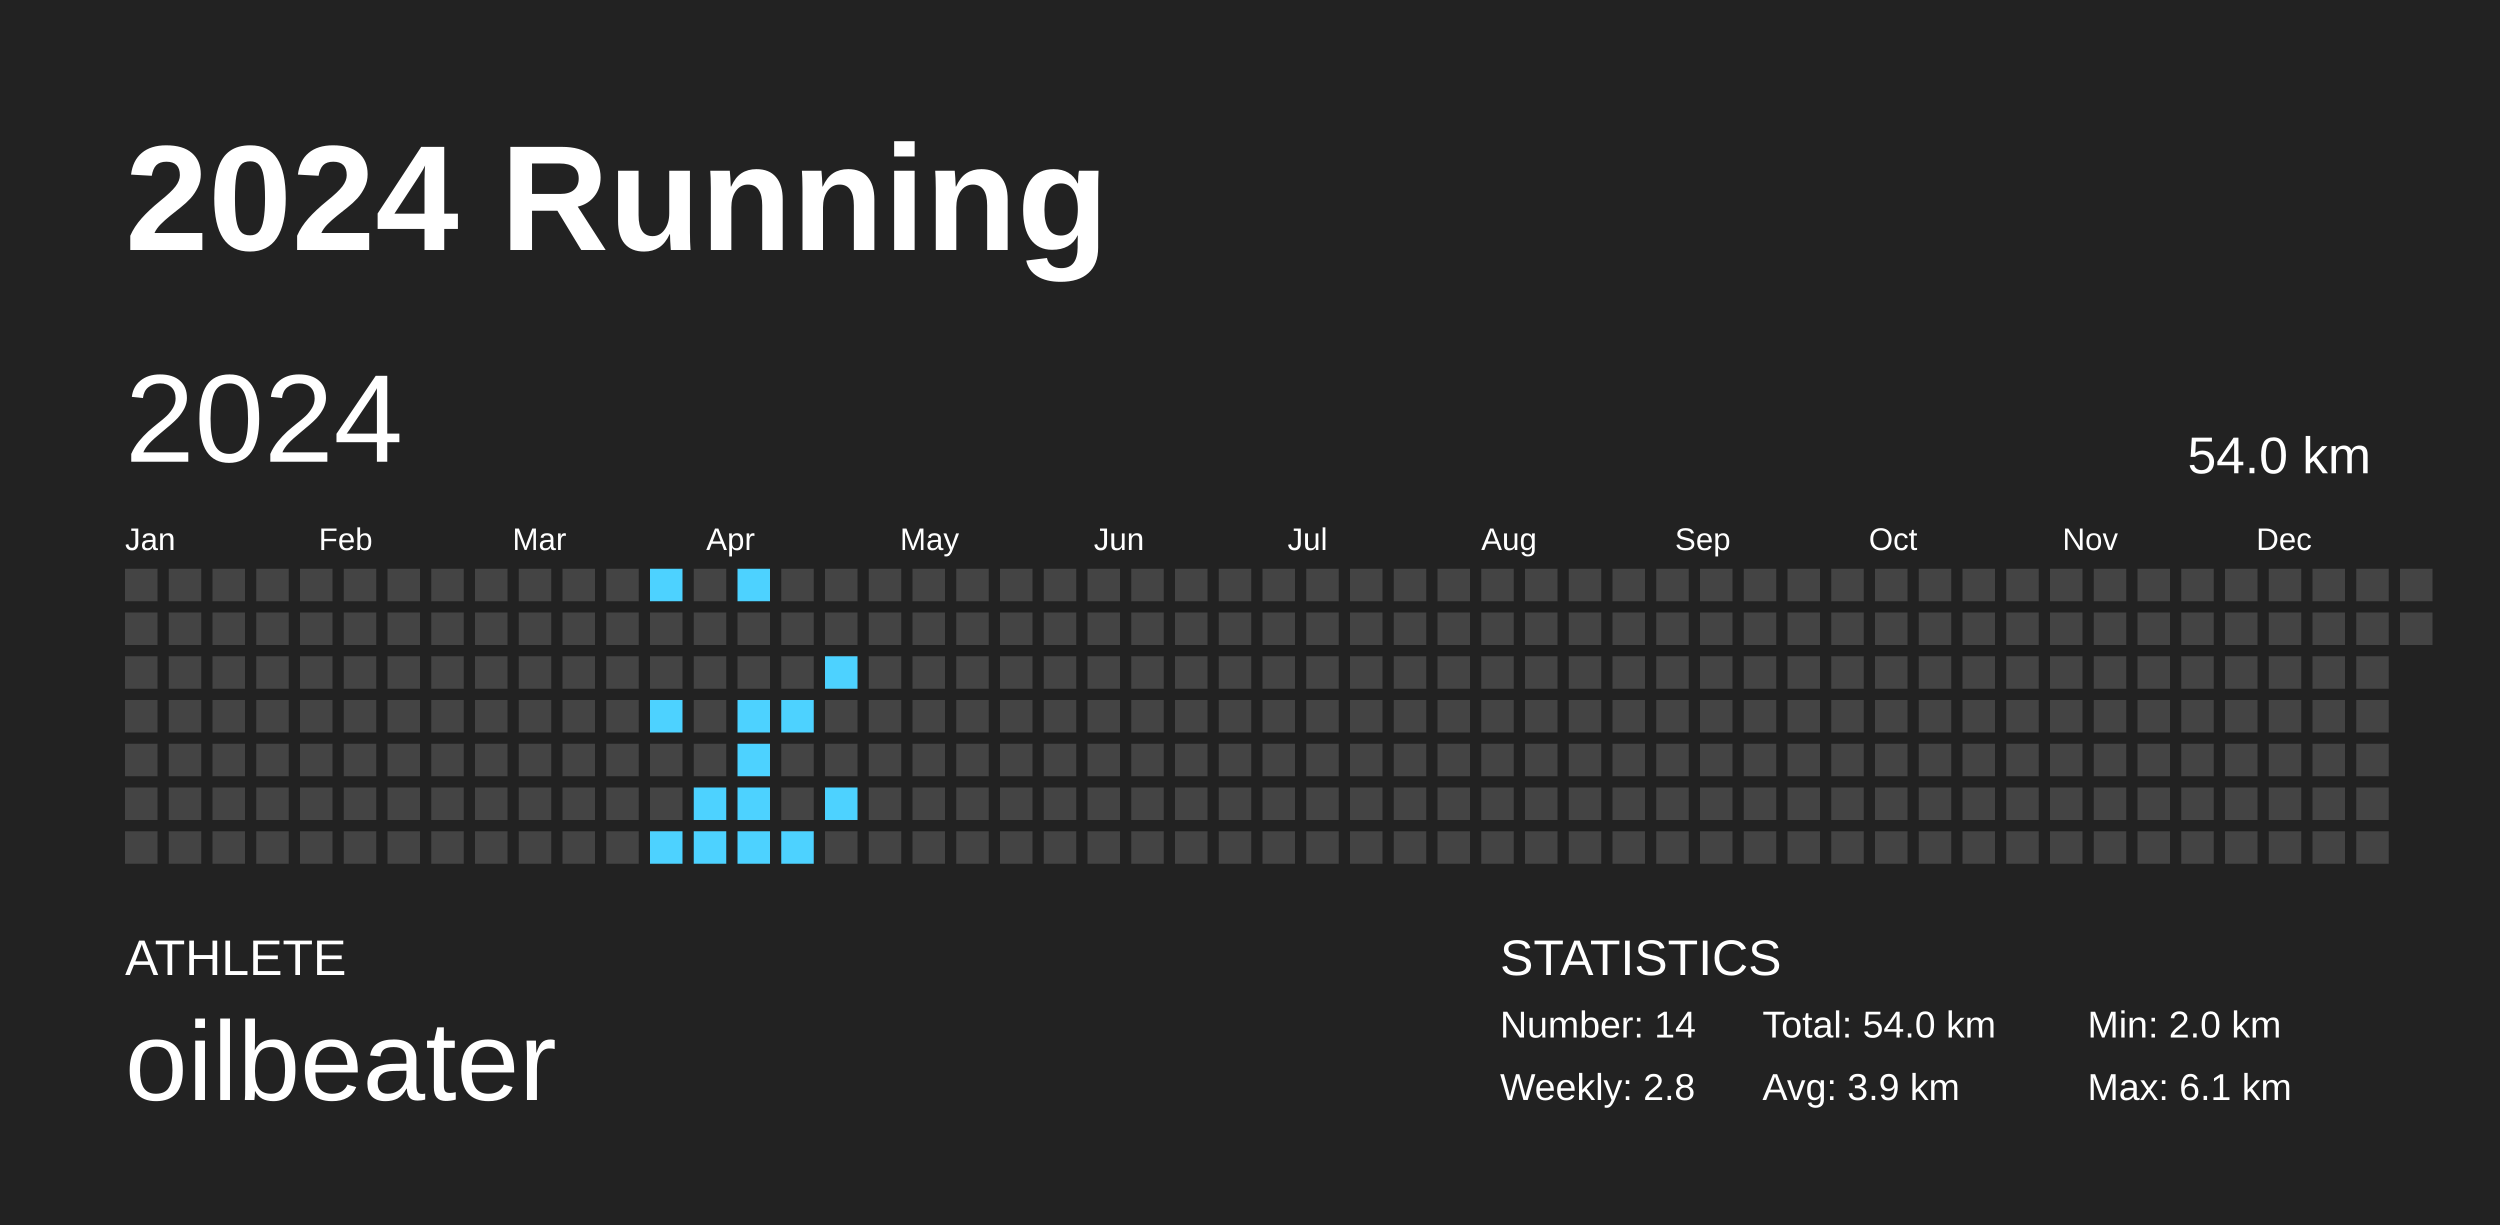
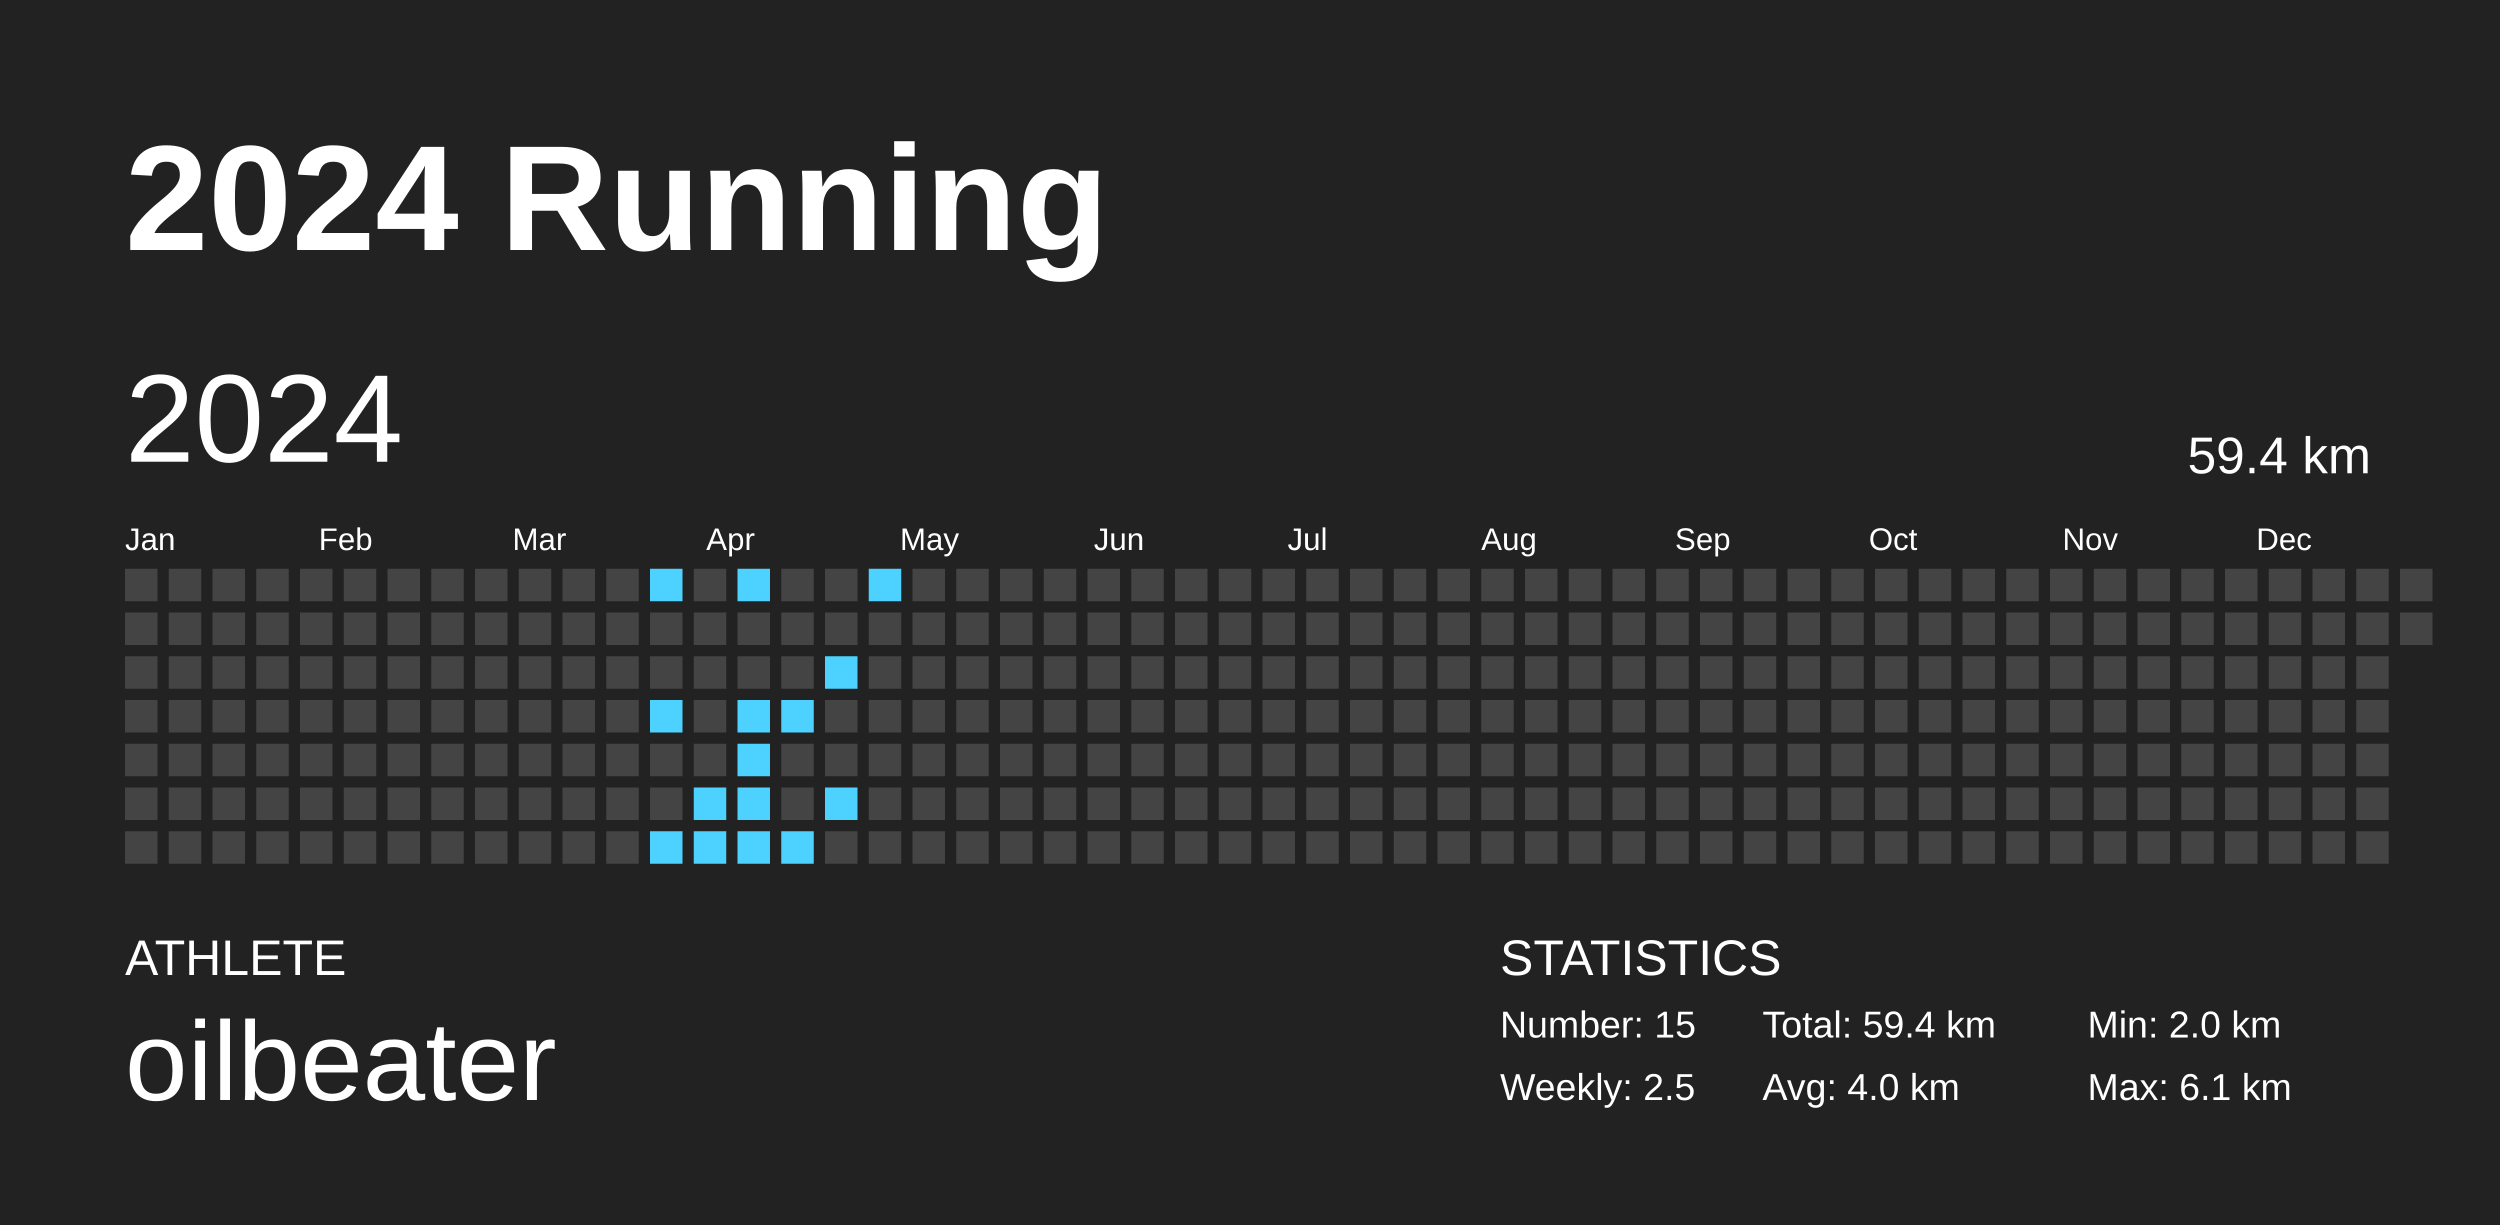
<svg xmlns="http://www.w3.org/2000/svg" baseProfile="full" height="98mm" version="1.1" viewBox="0,0,200,98" width="200mm">
  <defs />
  <rect fill="#222222" height="98" width="200" x="0" y="0" />
  <text fill="#FFFFFF" style="font-size:12px; font-family:Arial; font-weight:bold;" x="10" y="20">2024 Running</text>
  <text fill="#FFFFFF" style="font-size:4px; font-family:Arial" x="10" y="78">ATHLETE</text>
  <text fill="#FFFFFF" style="font-size:9px; font-family:Arial" x="10" y="88">oilbeater</text>
  <text fill="#FFFFFF" style="font-size:4px; font-family:Arial" x="120" y="78">STATISTICS</text>
-   <text fill="#FFFFFF" style="font-size:3px; font-family:Arial" x="120" y="83">Number: 14</text>
-   <text fill="#FFFFFF" style="font-size:3px; font-family:Arial" x="120" y="88">Weekly: 2.8</text>
-   <text fill="#FFFFFF" style="font-size:3px; font-family:Arial" x="141" y="83">Total: 54.0 km</text>
-   <text fill="#FFFFFF" style="font-size:3px; font-family:Arial" x="141" y="88">Avg: 3.9 km</text>
+   <text fill="#FFFFFF" style="font-size:3px; font-family:Arial" x="120" y="83">Number: 15</text>
+   <text fill="#FFFFFF" style="font-size:3px; font-family:Arial" x="120" y="88">Weekly: 2.5</text>
+   <text fill="#FFFFFF" style="font-size:3px; font-family:Arial" x="141" y="83">Total: 59.4 km</text>
+   <text fill="#FFFFFF" style="font-size:3px; font-family:Arial" x="141" y="88">Avg: 4.0 km</text>
  <text fill="#FFFFFF" style="font-size:3px; font-family:Arial" x="167" y="83">Min: 2.0 km</text>
  <text fill="#FFFFFF" style="font-size:3px; font-family:Arial" x="167" y="88">Max: 6.1 km</text>
  <text dominant-baseline="hanging" fill="#FFFFFF" style="font-size:10.0px; font-family:Arial;" x="10" y="30">2024</text>
-   <text dominant-baseline="hanging" fill="#FFFFFF" style="font-size:4.125px; font-family:Arial;" x="175" y="35">54.0 km</text>
+   <text dominant-baseline="hanging" fill="#FFFFFF" style="font-size:4.125px; font-family:Arial;" x="175" y="35">59.4 km</text>
  <text fill="#FFFFFF" style="font-size:2.5px; font-family:Arial" x="10.0" y="44">Jan</text>
  <text fill="#FFFFFF" style="font-size:2.5px; font-family:Arial" x="25.5" y="44">Feb</text>
  <text fill="#FFFFFF" style="font-size:2.5px; font-family:Arial" x="41.0" y="44">Mar</text>
  <text fill="#FFFFFF" style="font-size:2.5px; font-family:Arial" x="56.5" y="44">Apr</text>
  <text fill="#FFFFFF" style="font-size:2.5px; font-family:Arial" x="72.0" y="44">May</text>
  <text fill="#FFFFFF" style="font-size:2.5px; font-family:Arial" x="87.5" y="44">Jun</text>
  <text fill="#FFFFFF" style="font-size:2.5px; font-family:Arial" x="103.0" y="44">Jul</text>
  <text fill="#FFFFFF" style="font-size:2.5px; font-family:Arial" x="118.5" y="44">Aug</text>
  <text fill="#FFFFFF" style="font-size:2.5px; font-family:Arial" x="134.0" y="44">Sep</text>
  <text fill="#FFFFFF" style="font-size:2.5px; font-family:Arial" x="149.5" y="44">Oct</text>
  <text fill="#FFFFFF" style="font-size:2.5px; font-family:Arial" x="165.0" y="44">Nov</text>
  <text fill="#FFFFFF" style="font-size:2.5px; font-family:Arial" x="180.5" y="44">Dec</text>
  <rect fill="#444444" height="2.6" width="2.6" x="10.0" y="45.5" />
  <rect fill="#444444" height="2.6" width="2.6" x="10.0" y="49.0" />
  <rect fill="#444444" height="2.6" width="2.6" x="10.0" y="52.5" />
  <rect fill="#444444" height="2.6" width="2.6" x="10.0" y="56.0" />
  <rect fill="#444444" height="2.6" width="2.6" x="10.0" y="59.5" />
  <rect fill="#444444" height="2.6" width="2.6" x="10.0" y="63.0" />
  <rect fill="#444444" height="2.6" width="2.6" x="10.0" y="66.5" />
  <rect fill="#444444" height="2.6" width="2.6" x="13.5" y="45.5" />
  <rect fill="#444444" height="2.6" width="2.6" x="13.5" y="49.0" />
  <rect fill="#444444" height="2.6" width="2.6" x="13.5" y="52.5" />
  <rect fill="#444444" height="2.6" width="2.6" x="13.5" y="56.0" />
  <rect fill="#444444" height="2.6" width="2.6" x="13.5" y="59.5" />
  <rect fill="#444444" height="2.6" width="2.6" x="13.5" y="63.0" />
  <rect fill="#444444" height="2.6" width="2.6" x="13.5" y="66.5" />
  <rect fill="#444444" height="2.6" width="2.6" x="17.0" y="45.5" />
  <rect fill="#444444" height="2.6" width="2.6" x="17.0" y="49.0" />
  <rect fill="#444444" height="2.6" width="2.6" x="17.0" y="52.5" />
  <rect fill="#444444" height="2.6" width="2.6" x="17.0" y="56.0" />
  <rect fill="#444444" height="2.6" width="2.6" x="17.0" y="59.5" />
  <rect fill="#444444" height="2.6" width="2.6" x="17.0" y="63.0" />
  <rect fill="#444444" height="2.6" width="2.6" x="17.0" y="66.5" />
  <rect fill="#444444" height="2.6" width="2.6" x="20.5" y="45.5" />
  <rect fill="#444444" height="2.6" width="2.6" x="20.5" y="49.0" />
  <rect fill="#444444" height="2.6" width="2.6" x="20.5" y="52.5" />
  <rect fill="#444444" height="2.6" width="2.6" x="20.5" y="56.0" />
  <rect fill="#444444" height="2.6" width="2.6" x="20.5" y="59.5" />
  <rect fill="#444444" height="2.6" width="2.6" x="20.5" y="63.0" />
  <rect fill="#444444" height="2.6" width="2.6" x="20.5" y="66.5" />
  <rect fill="#444444" height="2.6" width="2.6" x="24.0" y="45.5" />
  <rect fill="#444444" height="2.6" width="2.6" x="24.0" y="49.0" />
  <rect fill="#444444" height="2.6" width="2.6" x="24.0" y="52.5" />
  <rect fill="#444444" height="2.6" width="2.6" x="24.0" y="56.0" />
  <rect fill="#444444" height="2.6" width="2.6" x="24.0" y="59.5" />
  <rect fill="#444444" height="2.6" width="2.6" x="24.0" y="63.0" />
  <rect fill="#444444" height="2.6" width="2.6" x="24.0" y="66.5" />
  <rect fill="#444444" height="2.6" width="2.6" x="27.5" y="45.5" />
  <rect fill="#444444" height="2.6" width="2.6" x="27.5" y="49.0" />
  <rect fill="#444444" height="2.6" width="2.6" x="27.5" y="52.5" />
  <rect fill="#444444" height="2.6" width="2.6" x="27.5" y="56.0" />
  <rect fill="#444444" height="2.6" width="2.6" x="27.5" y="59.5" />
  <rect fill="#444444" height="2.6" width="2.6" x="27.5" y="63.0" />
  <rect fill="#444444" height="2.6" width="2.6" x="27.5" y="66.5" />
  <rect fill="#444444" height="2.6" width="2.6" x="31.0" y="45.5" />
  <rect fill="#444444" height="2.6" width="2.6" x="31.0" y="49.0" />
  <rect fill="#444444" height="2.6" width="2.6" x="31.0" y="52.5" />
  <rect fill="#444444" height="2.6" width="2.6" x="31.0" y="56.0" />
  <rect fill="#444444" height="2.6" width="2.6" x="31.0" y="59.5" />
  <rect fill="#444444" height="2.6" width="2.6" x="31.0" y="63.0" />
  <rect fill="#444444" height="2.6" width="2.6" x="31.0" y="66.5" />
  <rect fill="#444444" height="2.6" width="2.6" x="34.5" y="45.5" />
  <rect fill="#444444" height="2.6" width="2.6" x="34.5" y="49.0" />
  <rect fill="#444444" height="2.6" width="2.6" x="34.5" y="52.5" />
  <rect fill="#444444" height="2.6" width="2.6" x="34.5" y="56.0" />
  <rect fill="#444444" height="2.6" width="2.6" x="34.5" y="59.5" />
  <rect fill="#444444" height="2.6" width="2.6" x="34.5" y="63.0" />
  <rect fill="#444444" height="2.6" width="2.6" x="34.5" y="66.5" />
  <rect fill="#444444" height="2.6" width="2.6" x="38.0" y="45.5" />
  <rect fill="#444444" height="2.6" width="2.6" x="38.0" y="49.0" />
  <rect fill="#444444" height="2.6" width="2.6" x="38.0" y="52.5" />
  <rect fill="#444444" height="2.6" width="2.6" x="38.0" y="56.0" />
  <rect fill="#444444" height="2.6" width="2.6" x="38.0" y="59.5" />
  <rect fill="#444444" height="2.6" width="2.6" x="38.0" y="63.0" />
  <rect fill="#444444" height="2.6" width="2.6" x="38.0" y="66.5" />
  <rect fill="#444444" height="2.6" width="2.6" x="41.5" y="45.5" />
  <rect fill="#444444" height="2.6" width="2.6" x="41.5" y="49.0" />
  <rect fill="#444444" height="2.6" width="2.6" x="41.5" y="52.5" />
  <rect fill="#444444" height="2.6" width="2.6" x="41.5" y="56.0" />
  <rect fill="#444444" height="2.6" width="2.6" x="41.5" y="59.5" />
  <rect fill="#444444" height="2.6" width="2.6" x="41.5" y="63.0" />
  <rect fill="#444444" height="2.6" width="2.6" x="41.5" y="66.5" />
  <rect fill="#444444" height="2.6" width="2.6" x="45.0" y="45.5" />
  <rect fill="#444444" height="2.6" width="2.6" x="45.0" y="49.0" />
  <rect fill="#444444" height="2.6" width="2.6" x="45.0" y="52.5" />
  <rect fill="#444444" height="2.6" width="2.6" x="45.0" y="56.0" />
  <rect fill="#444444" height="2.6" width="2.6" x="45.0" y="59.5" />
  <rect fill="#444444" height="2.6" width="2.6" x="45.0" y="63.0" />
  <rect fill="#444444" height="2.6" width="2.6" x="45.0" y="66.5" />
  <rect fill="#444444" height="2.6" width="2.6" x="48.5" y="45.5" />
  <rect fill="#444444" height="2.6" width="2.6" x="48.5" y="49.0" />
  <rect fill="#444444" height="2.6" width="2.6" x="48.5" y="52.5" />
  <rect fill="#444444" height="2.6" width="2.6" x="48.5" y="56.0" />
  <rect fill="#444444" height="2.6" width="2.6" x="48.5" y="59.5" />
  <rect fill="#444444" height="2.6" width="2.6" x="48.5" y="63.0" />
  <rect fill="#444444" height="2.6" width="2.6" x="48.5" y="66.5" />
  <rect fill="#4dd2ff" height="2.6" width="2.6" x="52.0" y="45.5" />
  <rect fill="#444444" height="2.6" width="2.6" x="52.0" y="49.0" />
  <rect fill="#444444" height="2.6" width="2.6" x="52.0" y="52.5" />
  <rect fill="#4dd2ff" height="2.6" width="2.6" x="52.0" y="56.0" />
  <rect fill="#444444" height="2.6" width="2.6" x="52.0" y="59.5" />
  <rect fill="#444444" height="2.6" width="2.6" x="52.0" y="63.0" />
  <rect fill="#4dd2ff" height="2.6" width="2.6" x="52.0" y="66.5" />
  <rect fill="#444444" height="2.6" width="2.6" x="55.5" y="45.5" />
  <rect fill="#444444" height="2.6" width="2.6" x="55.5" y="49.0" />
  <rect fill="#444444" height="2.6" width="2.6" x="55.5" y="52.5" />
  <rect fill="#444444" height="2.6" width="2.6" x="55.5" y="56.0" />
  <rect fill="#444444" height="2.6" width="2.6" x="55.5" y="59.5" />
  <rect fill="#4dd2ff" height="2.6" width="2.6" x="55.5" y="63.0" />
  <rect fill="#4dd2ff" height="2.6" width="2.6" x="55.5" y="66.5" />
  <rect fill="#4dd2ff" height="2.6" width="2.6" x="59.0" y="45.5" />
  <rect fill="#444444" height="2.6" width="2.6" x="59.0" y="49.0" />
  <rect fill="#444444" height="2.6" width="2.6" x="59.0" y="52.5" />
  <rect fill="#4dd2ff" height="2.6" width="2.6" x="59.0" y="56.0" />
  <rect fill="#4dd2ff" height="2.6" width="2.6" x="59.0" y="59.5" />
  <rect fill="#4dd2ff" height="2.6" width="2.6" x="59.0" y="63.0" />
  <rect fill="#4dd2ff" height="2.6" width="2.6" x="59.0" y="66.5" />
  <rect fill="#444444" height="2.6" width="2.6" x="62.5" y="45.5" />
  <rect fill="#444444" height="2.6" width="2.6" x="62.5" y="49.0" />
  <rect fill="#444444" height="2.6" width="2.6" x="62.5" y="52.5" />
  <rect fill="#4dd2ff" height="2.6" width="2.6" x="62.5" y="56.0" />
  <rect fill="#444444" height="2.6" width="2.6" x="62.5" y="59.5" />
  <rect fill="#444444" height="2.6" width="2.6" x="62.5" y="63.0" />
  <rect fill="#4dd2ff" height="2.6" width="2.6" x="62.5" y="66.5" />
  <rect fill="#444444" height="2.6" width="2.6" x="66.0" y="45.5" />
  <rect fill="#444444" height="2.6" width="2.6" x="66.0" y="49.0" />
  <rect fill="#4dd2ff" height="2.6" width="2.6" x="66.0" y="52.5" />
  <rect fill="#444444" height="2.6" width="2.6" x="66.0" y="56.0" />
  <rect fill="#444444" height="2.6" width="2.6" x="66.0" y="59.5" />
  <rect fill="#4dd2ff" height="2.6" width="2.6" x="66.0" y="63.0" />
  <rect fill="#444444" height="2.6" width="2.6" x="66.0" y="66.5" />
-   <rect fill="#444444" height="2.6" width="2.6" x="69.5" y="45.5" />
+   <rect fill="#4dd2ff" height="2.6" width="2.6" x="69.5" y="45.5" />
  <rect fill="#444444" height="2.6" width="2.6" x="69.5" y="49.0" />
  <rect fill="#444444" height="2.6" width="2.6" x="69.5" y="52.5" />
  <rect fill="#444444" height="2.6" width="2.6" x="69.5" y="56.0" />
  <rect fill="#444444" height="2.6" width="2.6" x="69.5" y="59.5" />
  <rect fill="#444444" height="2.6" width="2.6" x="69.5" y="63.0" />
  <rect fill="#444444" height="2.6" width="2.6" x="69.5" y="66.5" />
  <rect fill="#444444" height="2.6" width="2.6" x="73.0" y="45.5" />
  <rect fill="#444444" height="2.6" width="2.6" x="73.0" y="49.0" />
  <rect fill="#444444" height="2.6" width="2.6" x="73.0" y="52.5" />
  <rect fill="#444444" height="2.6" width="2.6" x="73.0" y="56.0" />
  <rect fill="#444444" height="2.6" width="2.6" x="73.0" y="59.5" />
  <rect fill="#444444" height="2.6" width="2.6" x="73.0" y="63.0" />
  <rect fill="#444444" height="2.6" width="2.6" x="73.0" y="66.5" />
  <rect fill="#444444" height="2.6" width="2.6" x="76.5" y="45.5" />
  <rect fill="#444444" height="2.6" width="2.6" x="76.5" y="49.0" />
  <rect fill="#444444" height="2.6" width="2.6" x="76.5" y="52.5" />
  <rect fill="#444444" height="2.6" width="2.6" x="76.5" y="56.0" />
  <rect fill="#444444" height="2.6" width="2.6" x="76.5" y="59.5" />
  <rect fill="#444444" height="2.6" width="2.6" x="76.5" y="63.0" />
  <rect fill="#444444" height="2.6" width="2.6" x="76.5" y="66.5" />
  <rect fill="#444444" height="2.6" width="2.6" x="80.0" y="45.5" />
  <rect fill="#444444" height="2.6" width="2.6" x="80.0" y="49.0" />
  <rect fill="#444444" height="2.6" width="2.6" x="80.0" y="52.5" />
  <rect fill="#444444" height="2.6" width="2.6" x="80.0" y="56.0" />
  <rect fill="#444444" height="2.6" width="2.6" x="80.0" y="59.5" />
  <rect fill="#444444" height="2.6" width="2.6" x="80.0" y="63.0" />
  <rect fill="#444444" height="2.6" width="2.6" x="80.0" y="66.5" />
  <rect fill="#444444" height="2.6" width="2.6" x="83.5" y="45.5" />
  <rect fill="#444444" height="2.6" width="2.6" x="83.5" y="49.0" />
  <rect fill="#444444" height="2.6" width="2.6" x="83.5" y="52.5" />
  <rect fill="#444444" height="2.6" width="2.6" x="83.5" y="56.0" />
  <rect fill="#444444" height="2.6" width="2.6" x="83.5" y="59.5" />
  <rect fill="#444444" height="2.6" width="2.6" x="83.5" y="63.0" />
  <rect fill="#444444" height="2.6" width="2.6" x="83.5" y="66.5" />
  <rect fill="#444444" height="2.6" width="2.6" x="87.0" y="45.5" />
  <rect fill="#444444" height="2.6" width="2.6" x="87.0" y="49.0" />
  <rect fill="#444444" height="2.6" width="2.6" x="87.0" y="52.5" />
  <rect fill="#444444" height="2.6" width="2.6" x="87.0" y="56.0" />
  <rect fill="#444444" height="2.6" width="2.6" x="87.0" y="59.5" />
  <rect fill="#444444" height="2.6" width="2.6" x="87.0" y="63.0" />
  <rect fill="#444444" height="2.6" width="2.6" x="87.0" y="66.5" />
  <rect fill="#444444" height="2.6" width="2.6" x="90.5" y="45.5" />
  <rect fill="#444444" height="2.6" width="2.6" x="90.5" y="49.0" />
  <rect fill="#444444" height="2.6" width="2.6" x="90.5" y="52.5" />
  <rect fill="#444444" height="2.6" width="2.6" x="90.5" y="56.0" />
  <rect fill="#444444" height="2.6" width="2.6" x="90.5" y="59.5" />
  <rect fill="#444444" height="2.6" width="2.6" x="90.5" y="63.0" />
  <rect fill="#444444" height="2.6" width="2.6" x="90.5" y="66.5" />
  <rect fill="#444444" height="2.6" width="2.6" x="94.0" y="45.5" />
  <rect fill="#444444" height="2.6" width="2.6" x="94.0" y="49.0" />
  <rect fill="#444444" height="2.6" width="2.6" x="94.0" y="52.5" />
  <rect fill="#444444" height="2.6" width="2.6" x="94.0" y="56.0" />
  <rect fill="#444444" height="2.6" width="2.6" x="94.0" y="59.5" />
  <rect fill="#444444" height="2.6" width="2.6" x="94.0" y="63.0" />
  <rect fill="#444444" height="2.6" width="2.6" x="94.0" y="66.5" />
  <rect fill="#444444" height="2.6" width="2.6" x="97.5" y="45.5" />
  <rect fill="#444444" height="2.6" width="2.6" x="97.5" y="49.0" />
  <rect fill="#444444" height="2.6" width="2.6" x="97.5" y="52.5" />
  <rect fill="#444444" height="2.6" width="2.6" x="97.5" y="56.0" />
  <rect fill="#444444" height="2.6" width="2.6" x="97.5" y="59.5" />
  <rect fill="#444444" height="2.6" width="2.6" x="97.5" y="63.0" />
  <rect fill="#444444" height="2.6" width="2.6" x="97.5" y="66.5" />
  <rect fill="#444444" height="2.6" width="2.6" x="101.0" y="45.5" />
  <rect fill="#444444" height="2.6" width="2.6" x="101.0" y="49.0" />
  <rect fill="#444444" height="2.6" width="2.6" x="101.0" y="52.5" />
  <rect fill="#444444" height="2.6" width="2.6" x="101.0" y="56.0" />
  <rect fill="#444444" height="2.6" width="2.6" x="101.0" y="59.5" />
  <rect fill="#444444" height="2.6" width="2.6" x="101.0" y="63.0" />
  <rect fill="#444444" height="2.6" width="2.6" x="101.0" y="66.5" />
  <rect fill="#444444" height="2.6" width="2.6" x="104.5" y="45.5" />
  <rect fill="#444444" height="2.6" width="2.6" x="104.5" y="49.0" />
  <rect fill="#444444" height="2.6" width="2.6" x="104.5" y="52.5" />
  <rect fill="#444444" height="2.6" width="2.6" x="104.5" y="56.0" />
  <rect fill="#444444" height="2.6" width="2.6" x="104.5" y="59.5" />
  <rect fill="#444444" height="2.6" width="2.6" x="104.5" y="63.0" />
  <rect fill="#444444" height="2.6" width="2.6" x="104.5" y="66.5" />
  <rect fill="#444444" height="2.6" width="2.6" x="108.0" y="45.5" />
  <rect fill="#444444" height="2.6" width="2.6" x="108.0" y="49.0" />
  <rect fill="#444444" height="2.6" width="2.6" x="108.0" y="52.5" />
  <rect fill="#444444" height="2.6" width="2.6" x="108.0" y="56.0" />
  <rect fill="#444444" height="2.6" width="2.6" x="108.0" y="59.5" />
  <rect fill="#444444" height="2.6" width="2.6" x="108.0" y="63.0" />
  <rect fill="#444444" height="2.6" width="2.6" x="108.0" y="66.5" />
  <rect fill="#444444" height="2.6" width="2.6" x="111.5" y="45.5" />
  <rect fill="#444444" height="2.6" width="2.6" x="111.5" y="49.0" />
  <rect fill="#444444" height="2.6" width="2.6" x="111.5" y="52.5" />
  <rect fill="#444444" height="2.6" width="2.6" x="111.5" y="56.0" />
  <rect fill="#444444" height="2.6" width="2.6" x="111.5" y="59.5" />
  <rect fill="#444444" height="2.6" width="2.6" x="111.5" y="63.0" />
  <rect fill="#444444" height="2.6" width="2.6" x="111.5" y="66.5" />
  <rect fill="#444444" height="2.6" width="2.6" x="115.0" y="45.5" />
  <rect fill="#444444" height="2.6" width="2.6" x="115.0" y="49.0" />
  <rect fill="#444444" height="2.6" width="2.6" x="115.0" y="52.5" />
  <rect fill="#444444" height="2.6" width="2.6" x="115.0" y="56.0" />
  <rect fill="#444444" height="2.6" width="2.6" x="115.0" y="59.5" />
  <rect fill="#444444" height="2.6" width="2.6" x="115.0" y="63.0" />
  <rect fill="#444444" height="2.6" width="2.6" x="115.0" y="66.5" />
  <rect fill="#444444" height="2.6" width="2.6" x="118.5" y="45.5" />
  <rect fill="#444444" height="2.6" width="2.6" x="118.5" y="49.0" />
  <rect fill="#444444" height="2.6" width="2.6" x="118.5" y="52.5" />
  <rect fill="#444444" height="2.6" width="2.6" x="118.5" y="56.0" />
  <rect fill="#444444" height="2.6" width="2.6" x="118.5" y="59.5" />
  <rect fill="#444444" height="2.6" width="2.6" x="118.5" y="63.0" />
  <rect fill="#444444" height="2.6" width="2.6" x="118.5" y="66.5" />
  <rect fill="#444444" height="2.6" width="2.6" x="122.0" y="45.5" />
  <rect fill="#444444" height="2.6" width="2.6" x="122.0" y="49.0" />
  <rect fill="#444444" height="2.6" width="2.6" x="122.0" y="52.5" />
  <rect fill="#444444" height="2.6" width="2.6" x="122.0" y="56.0" />
  <rect fill="#444444" height="2.6" width="2.6" x="122.0" y="59.5" />
  <rect fill="#444444" height="2.6" width="2.6" x="122.0" y="63.0" />
  <rect fill="#444444" height="2.6" width="2.6" x="122.0" y="66.5" />
  <rect fill="#444444" height="2.6" width="2.6" x="125.5" y="45.5" />
  <rect fill="#444444" height="2.6" width="2.6" x="125.5" y="49.0" />
  <rect fill="#444444" height="2.6" width="2.6" x="125.5" y="52.5" />
  <rect fill="#444444" height="2.6" width="2.6" x="125.5" y="56.0" />
  <rect fill="#444444" height="2.6" width="2.6" x="125.5" y="59.5" />
  <rect fill="#444444" height="2.6" width="2.6" x="125.5" y="63.0" />
  <rect fill="#444444" height="2.6" width="2.6" x="125.5" y="66.5" />
  <rect fill="#444444" height="2.6" width="2.6" x="129.0" y="45.5" />
  <rect fill="#444444" height="2.6" width="2.6" x="129.0" y="49.0" />
  <rect fill="#444444" height="2.6" width="2.6" x="129.0" y="52.5" />
  <rect fill="#444444" height="2.6" width="2.6" x="129.0" y="56.0" />
  <rect fill="#444444" height="2.6" width="2.6" x="129.0" y="59.5" />
  <rect fill="#444444" height="2.6" width="2.6" x="129.0" y="63.0" />
  <rect fill="#444444" height="2.6" width="2.6" x="129.0" y="66.5" />
  <rect fill="#444444" height="2.6" width="2.6" x="132.5" y="45.5" />
  <rect fill="#444444" height="2.6" width="2.6" x="132.5" y="49.0" />
  <rect fill="#444444" height="2.6" width="2.6" x="132.5" y="52.5" />
  <rect fill="#444444" height="2.6" width="2.6" x="132.5" y="56.0" />
  <rect fill="#444444" height="2.6" width="2.6" x="132.5" y="59.5" />
  <rect fill="#444444" height="2.6" width="2.6" x="132.5" y="63.0" />
  <rect fill="#444444" height="2.6" width="2.6" x="132.5" y="66.5" />
  <rect fill="#444444" height="2.6" width="2.6" x="136.0" y="45.5" />
  <rect fill="#444444" height="2.6" width="2.6" x="136.0" y="49.0" />
  <rect fill="#444444" height="2.6" width="2.6" x="136.0" y="52.5" />
  <rect fill="#444444" height="2.6" width="2.6" x="136.0" y="56.0" />
  <rect fill="#444444" height="2.6" width="2.6" x="136.0" y="59.5" />
  <rect fill="#444444" height="2.6" width="2.6" x="136.0" y="63.0" />
  <rect fill="#444444" height="2.6" width="2.6" x="136.0" y="66.5" />
  <rect fill="#444444" height="2.6" width="2.6" x="139.5" y="45.5" />
  <rect fill="#444444" height="2.6" width="2.6" x="139.5" y="49.0" />
  <rect fill="#444444" height="2.6" width="2.6" x="139.5" y="52.5" />
  <rect fill="#444444" height="2.6" width="2.6" x="139.5" y="56.0" />
  <rect fill="#444444" height="2.6" width="2.6" x="139.5" y="59.5" />
  <rect fill="#444444" height="2.6" width="2.6" x="139.5" y="63.0" />
  <rect fill="#444444" height="2.6" width="2.6" x="139.5" y="66.5" />
  <rect fill="#444444" height="2.6" width="2.6" x="143.0" y="45.5" />
  <rect fill="#444444" height="2.6" width="2.6" x="143.0" y="49.0" />
  <rect fill="#444444" height="2.6" width="2.6" x="143.0" y="52.5" />
  <rect fill="#444444" height="2.6" width="2.6" x="143.0" y="56.0" />
  <rect fill="#444444" height="2.6" width="2.6" x="143.0" y="59.5" />
  <rect fill="#444444" height="2.6" width="2.6" x="143.0" y="63.0" />
  <rect fill="#444444" height="2.6" width="2.6" x="143.0" y="66.5" />
  <rect fill="#444444" height="2.6" width="2.6" x="146.5" y="45.5" />
  <rect fill="#444444" height="2.6" width="2.6" x="146.5" y="49.0" />
  <rect fill="#444444" height="2.6" width="2.6" x="146.5" y="52.5" />
  <rect fill="#444444" height="2.6" width="2.6" x="146.5" y="56.0" />
  <rect fill="#444444" height="2.6" width="2.6" x="146.5" y="59.5" />
  <rect fill="#444444" height="2.6" width="2.6" x="146.5" y="63.0" />
  <rect fill="#444444" height="2.6" width="2.6" x="146.5" y="66.5" />
  <rect fill="#444444" height="2.6" width="2.6" x="150.0" y="45.5" />
  <rect fill="#444444" height="2.6" width="2.6" x="150.0" y="49.0" />
  <rect fill="#444444" height="2.6" width="2.6" x="150.0" y="52.5" />
  <rect fill="#444444" height="2.6" width="2.6" x="150.0" y="56.0" />
  <rect fill="#444444" height="2.6" width="2.6" x="150.0" y="59.5" />
  <rect fill="#444444" height="2.6" width="2.6" x="150.0" y="63.0" />
  <rect fill="#444444" height="2.6" width="2.6" x="150.0" y="66.5" />
  <rect fill="#444444" height="2.6" width="2.6" x="153.5" y="45.5" />
  <rect fill="#444444" height="2.6" width="2.6" x="153.5" y="49.0" />
  <rect fill="#444444" height="2.6" width="2.6" x="153.5" y="52.5" />
  <rect fill="#444444" height="2.6" width="2.6" x="153.5" y="56.0" />
  <rect fill="#444444" height="2.6" width="2.6" x="153.5" y="59.5" />
  <rect fill="#444444" height="2.6" width="2.6" x="153.5" y="63.0" />
  <rect fill="#444444" height="2.6" width="2.6" x="153.5" y="66.5" />
  <rect fill="#444444" height="2.6" width="2.6" x="157.0" y="45.5" />
  <rect fill="#444444" height="2.6" width="2.6" x="157.0" y="49.0" />
  <rect fill="#444444" height="2.6" width="2.6" x="157.0" y="52.5" />
  <rect fill="#444444" height="2.6" width="2.6" x="157.0" y="56.0" />
  <rect fill="#444444" height="2.6" width="2.6" x="157.0" y="59.5" />
  <rect fill="#444444" height="2.6" width="2.6" x="157.0" y="63.0" />
  <rect fill="#444444" height="2.6" width="2.6" x="157.0" y="66.5" />
  <rect fill="#444444" height="2.6" width="2.6" x="160.5" y="45.5" />
  <rect fill="#444444" height="2.6" width="2.6" x="160.5" y="49.0" />
  <rect fill="#444444" height="2.6" width="2.6" x="160.5" y="52.5" />
  <rect fill="#444444" height="2.6" width="2.6" x="160.5" y="56.0" />
  <rect fill="#444444" height="2.6" width="2.6" x="160.5" y="59.5" />
  <rect fill="#444444" height="2.6" width="2.6" x="160.5" y="63.0" />
  <rect fill="#444444" height="2.6" width="2.6" x="160.5" y="66.5" />
  <rect fill="#444444" height="2.6" width="2.6" x="164.0" y="45.5" />
  <rect fill="#444444" height="2.6" width="2.6" x="164.0" y="49.0" />
  <rect fill="#444444" height="2.6" width="2.6" x="164.0" y="52.5" />
  <rect fill="#444444" height="2.6" width="2.6" x="164.0" y="56.0" />
  <rect fill="#444444" height="2.6" width="2.6" x="164.0" y="59.5" />
  <rect fill="#444444" height="2.6" width="2.6" x="164.0" y="63.0" />
  <rect fill="#444444" height="2.6" width="2.6" x="164.0" y="66.5" />
  <rect fill="#444444" height="2.6" width="2.6" x="167.5" y="45.5" />
  <rect fill="#444444" height="2.6" width="2.6" x="167.5" y="49.0" />
  <rect fill="#444444" height="2.6" width="2.6" x="167.5" y="52.5" />
  <rect fill="#444444" height="2.6" width="2.6" x="167.5" y="56.0" />
  <rect fill="#444444" height="2.6" width="2.6" x="167.5" y="59.5" />
  <rect fill="#444444" height="2.6" width="2.6" x="167.5" y="63.0" />
  <rect fill="#444444" height="2.6" width="2.6" x="167.5" y="66.5" />
  <rect fill="#444444" height="2.6" width="2.6" x="171.0" y="45.5" />
  <rect fill="#444444" height="2.6" width="2.6" x="171.0" y="49.0" />
  <rect fill="#444444" height="2.6" width="2.6" x="171.0" y="52.5" />
  <rect fill="#444444" height="2.6" width="2.6" x="171.0" y="56.0" />
  <rect fill="#444444" height="2.6" width="2.6" x="171.0" y="59.5" />
  <rect fill="#444444" height="2.6" width="2.6" x="171.0" y="63.0" />
  <rect fill="#444444" height="2.6" width="2.6" x="171.0" y="66.5" />
  <rect fill="#444444" height="2.6" width="2.6" x="174.5" y="45.5" />
  <rect fill="#444444" height="2.6" width="2.6" x="174.5" y="49.0" />
  <rect fill="#444444" height="2.6" width="2.6" x="174.5" y="52.5" />
  <rect fill="#444444" height="2.6" width="2.6" x="174.5" y="56.0" />
  <rect fill="#444444" height="2.6" width="2.6" x="174.5" y="59.5" />
  <rect fill="#444444" height="2.6" width="2.6" x="174.5" y="63.0" />
  <rect fill="#444444" height="2.6" width="2.6" x="174.5" y="66.5" />
  <rect fill="#444444" height="2.6" width="2.6" x="178.0" y="45.5" />
  <rect fill="#444444" height="2.6" width="2.6" x="178.0" y="49.0" />
  <rect fill="#444444" height="2.6" width="2.6" x="178.0" y="52.5" />
  <rect fill="#444444" height="2.6" width="2.6" x="178.0" y="56.0" />
  <rect fill="#444444" height="2.6" width="2.6" x="178.0" y="59.5" />
  <rect fill="#444444" height="2.6" width="2.6" x="178.0" y="63.0" />
  <rect fill="#444444" height="2.6" width="2.6" x="178.0" y="66.5" />
  <rect fill="#444444" height="2.6" width="2.6" x="181.5" y="45.5" />
  <rect fill="#444444" height="2.6" width="2.6" x="181.5" y="49.0" />
  <rect fill="#444444" height="2.6" width="2.6" x="181.5" y="52.5" />
  <rect fill="#444444" height="2.6" width="2.6" x="181.5" y="56.0" />
  <rect fill="#444444" height="2.6" width="2.6" x="181.5" y="59.5" />
  <rect fill="#444444" height="2.6" width="2.6" x="181.5" y="63.0" />
  <rect fill="#444444" height="2.6" width="2.6" x="181.5" y="66.5" />
  <rect fill="#444444" height="2.6" width="2.6" x="185.0" y="45.5" />
  <rect fill="#444444" height="2.6" width="2.6" x="185.0" y="49.0" />
  <rect fill="#444444" height="2.6" width="2.6" x="185.0" y="52.5" />
  <rect fill="#444444" height="2.6" width="2.6" x="185.0" y="56.0" />
  <rect fill="#444444" height="2.6" width="2.6" x="185.0" y="59.5" />
  <rect fill="#444444" height="2.6" width="2.6" x="185.0" y="63.0" />
  <rect fill="#444444" height="2.6" width="2.6" x="185.0" y="66.5" />
  <rect fill="#444444" height="2.6" width="2.6" x="188.5" y="45.5" />
  <rect fill="#444444" height="2.6" width="2.6" x="188.5" y="49.0" />
  <rect fill="#444444" height="2.6" width="2.6" x="188.5" y="52.5" />
  <rect fill="#444444" height="2.6" width="2.6" x="188.5" y="56.0" />
  <rect fill="#444444" height="2.6" width="2.6" x="188.5" y="59.5" />
  <rect fill="#444444" height="2.6" width="2.6" x="188.5" y="63.0" />
  <rect fill="#444444" height="2.6" width="2.6" x="188.5" y="66.5" />
  <rect fill="#444444" height="2.6" width="2.6" x="192.0" y="45.5" />
  <rect fill="#444444" height="2.6" width="2.6" x="192.0" y="49.0" />
</svg>
